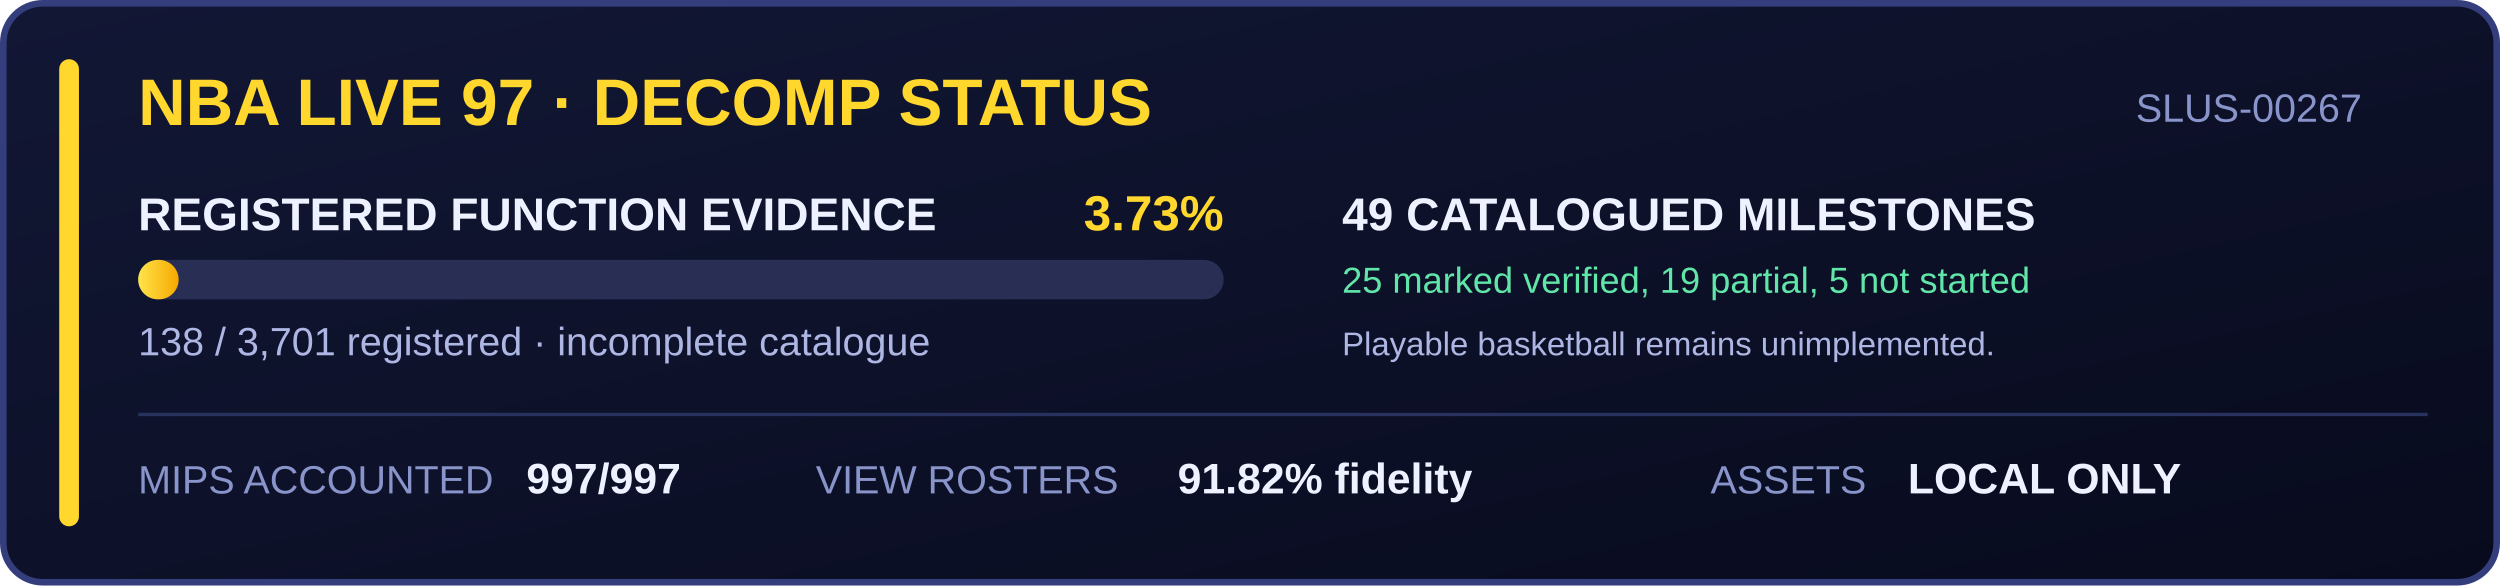
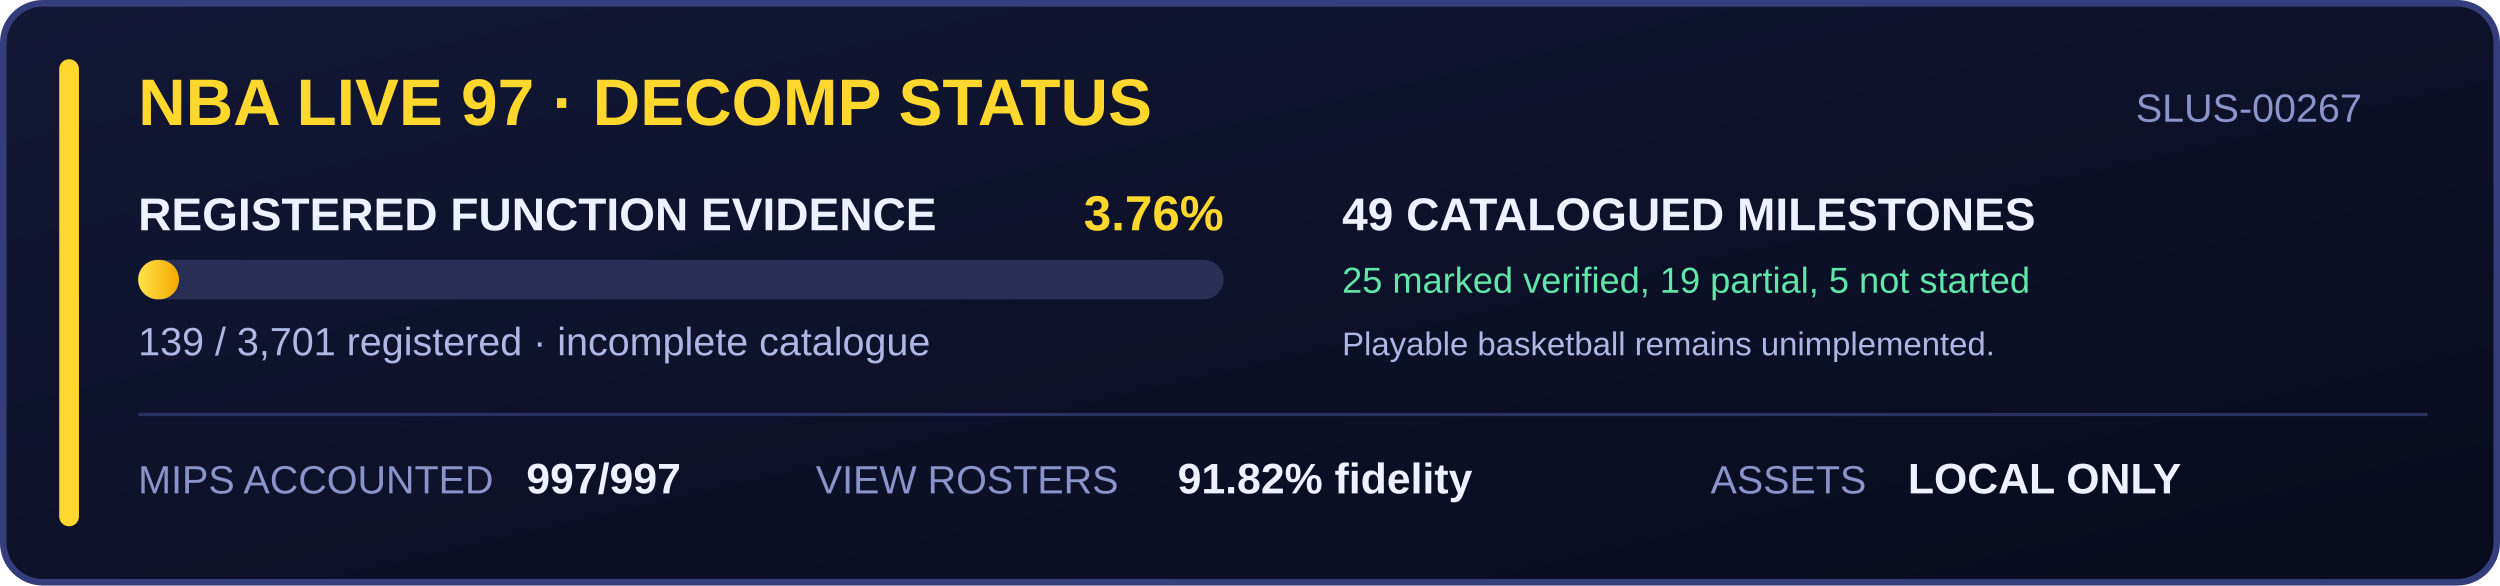
<svg xmlns="http://www.w3.org/2000/svg" width="760" height="178" viewBox="0 0 760 178" role="img" aria-labelledby="title desc">
  <defs>
    <linearGradient id="panel" x1="0" y1="0" x2="1" y2="1">
      <stop stop-color="#121735" />
      <stop offset="1" stop-color="#080b1d" />
    </linearGradient>
    <linearGradient id="gold" x1="0" y1="0" x2="1" y2="0">
      <stop stop-color="#ffe44a" />
      <stop offset="1" stop-color="#f6a800" />
    </linearGradient>
  </defs>
  <rect x="1" y="1" width="758" height="176" rx="12" fill="url(#panel)" stroke="#343e7d" stroke-width="2" />
  <rect x="18" y="18" width="6" height="142" rx="3" fill="#ffd72d" />
  <g font-family="Segoe UI, Arial, sans-serif">
    <text x="42" y="38" fill="#ffd72d" font-size="20" font-weight="700">NBA LIVE 97 · DECOMP STATUS</text>
    <text x="718" y="37" fill="#8994ca" font-size="12" text-anchor="end">SLUS-00267</text>
    <text x="42" y="70" fill="#eef1ff" font-size="14" font-weight="600">REGISTERED FUNCTION EVIDENCE</text>
-     <text x="372" y="70" fill="#ffd72d" font-size="15" font-weight="700" text-anchor="end">3.73%</text>
+     <text x="372" y="70" fill="#ffd72d" font-size="15" font-weight="700" text-anchor="end">3.76%</text>
    <rect x="42" y="79" width="330" height="12" rx="6" fill="#282e54" />
-     <rect x="42" y="79" width="12.31" height="12" rx="6" fill="url(#gold)" />
-     <text x="42" y="108" fill="#aeb7e4" font-size="12">138 / 3,701 registered · incomplete catalogue</text>
+     <rect x="42" y="79" width="12.41" height="12" rx="6" fill="url(#gold)" />
+     <text x="42" y="108" fill="#aeb7e4" font-size="12">139 / 3,701 registered · incomplete catalogue</text>
    <text x="408" y="70" fill="#eef1ff" font-size="14" font-weight="600">49 CATALOGUED MILESTONES</text>
    <text x="408" y="89" fill="#60e6a8" font-size="11">25 marked verified, 19 partial, 5 not started</text>
    <text x="408" y="108" fill="#aeb7e4" font-size="10">Playable basketball remains unimplemented.</text>
    <line x1="42" y1="126" x2="738" y2="126" stroke="#29315f" />
    <text x="42" y="150" fill="#8994ca" font-size="12">MIPS ACCOUNTED</text>
    <text x="160" y="150" fill="#eef1ff" font-size="13" font-weight="700">997/997</text>
    <text x="248" y="150" fill="#8994ca" font-size="12">VIEW ROSTERS</text>
    <text x="358" y="150" fill="#eef1ff" font-size="13" font-weight="700">91.82% fidelity</text>
    <text x="520" y="150" fill="#8994ca" font-size="12">ASSETS</text>
    <text x="580" y="150" fill="#eef1ff" font-size="13" font-weight="700">LOCAL ONLY</text>
  </g>
</svg>
